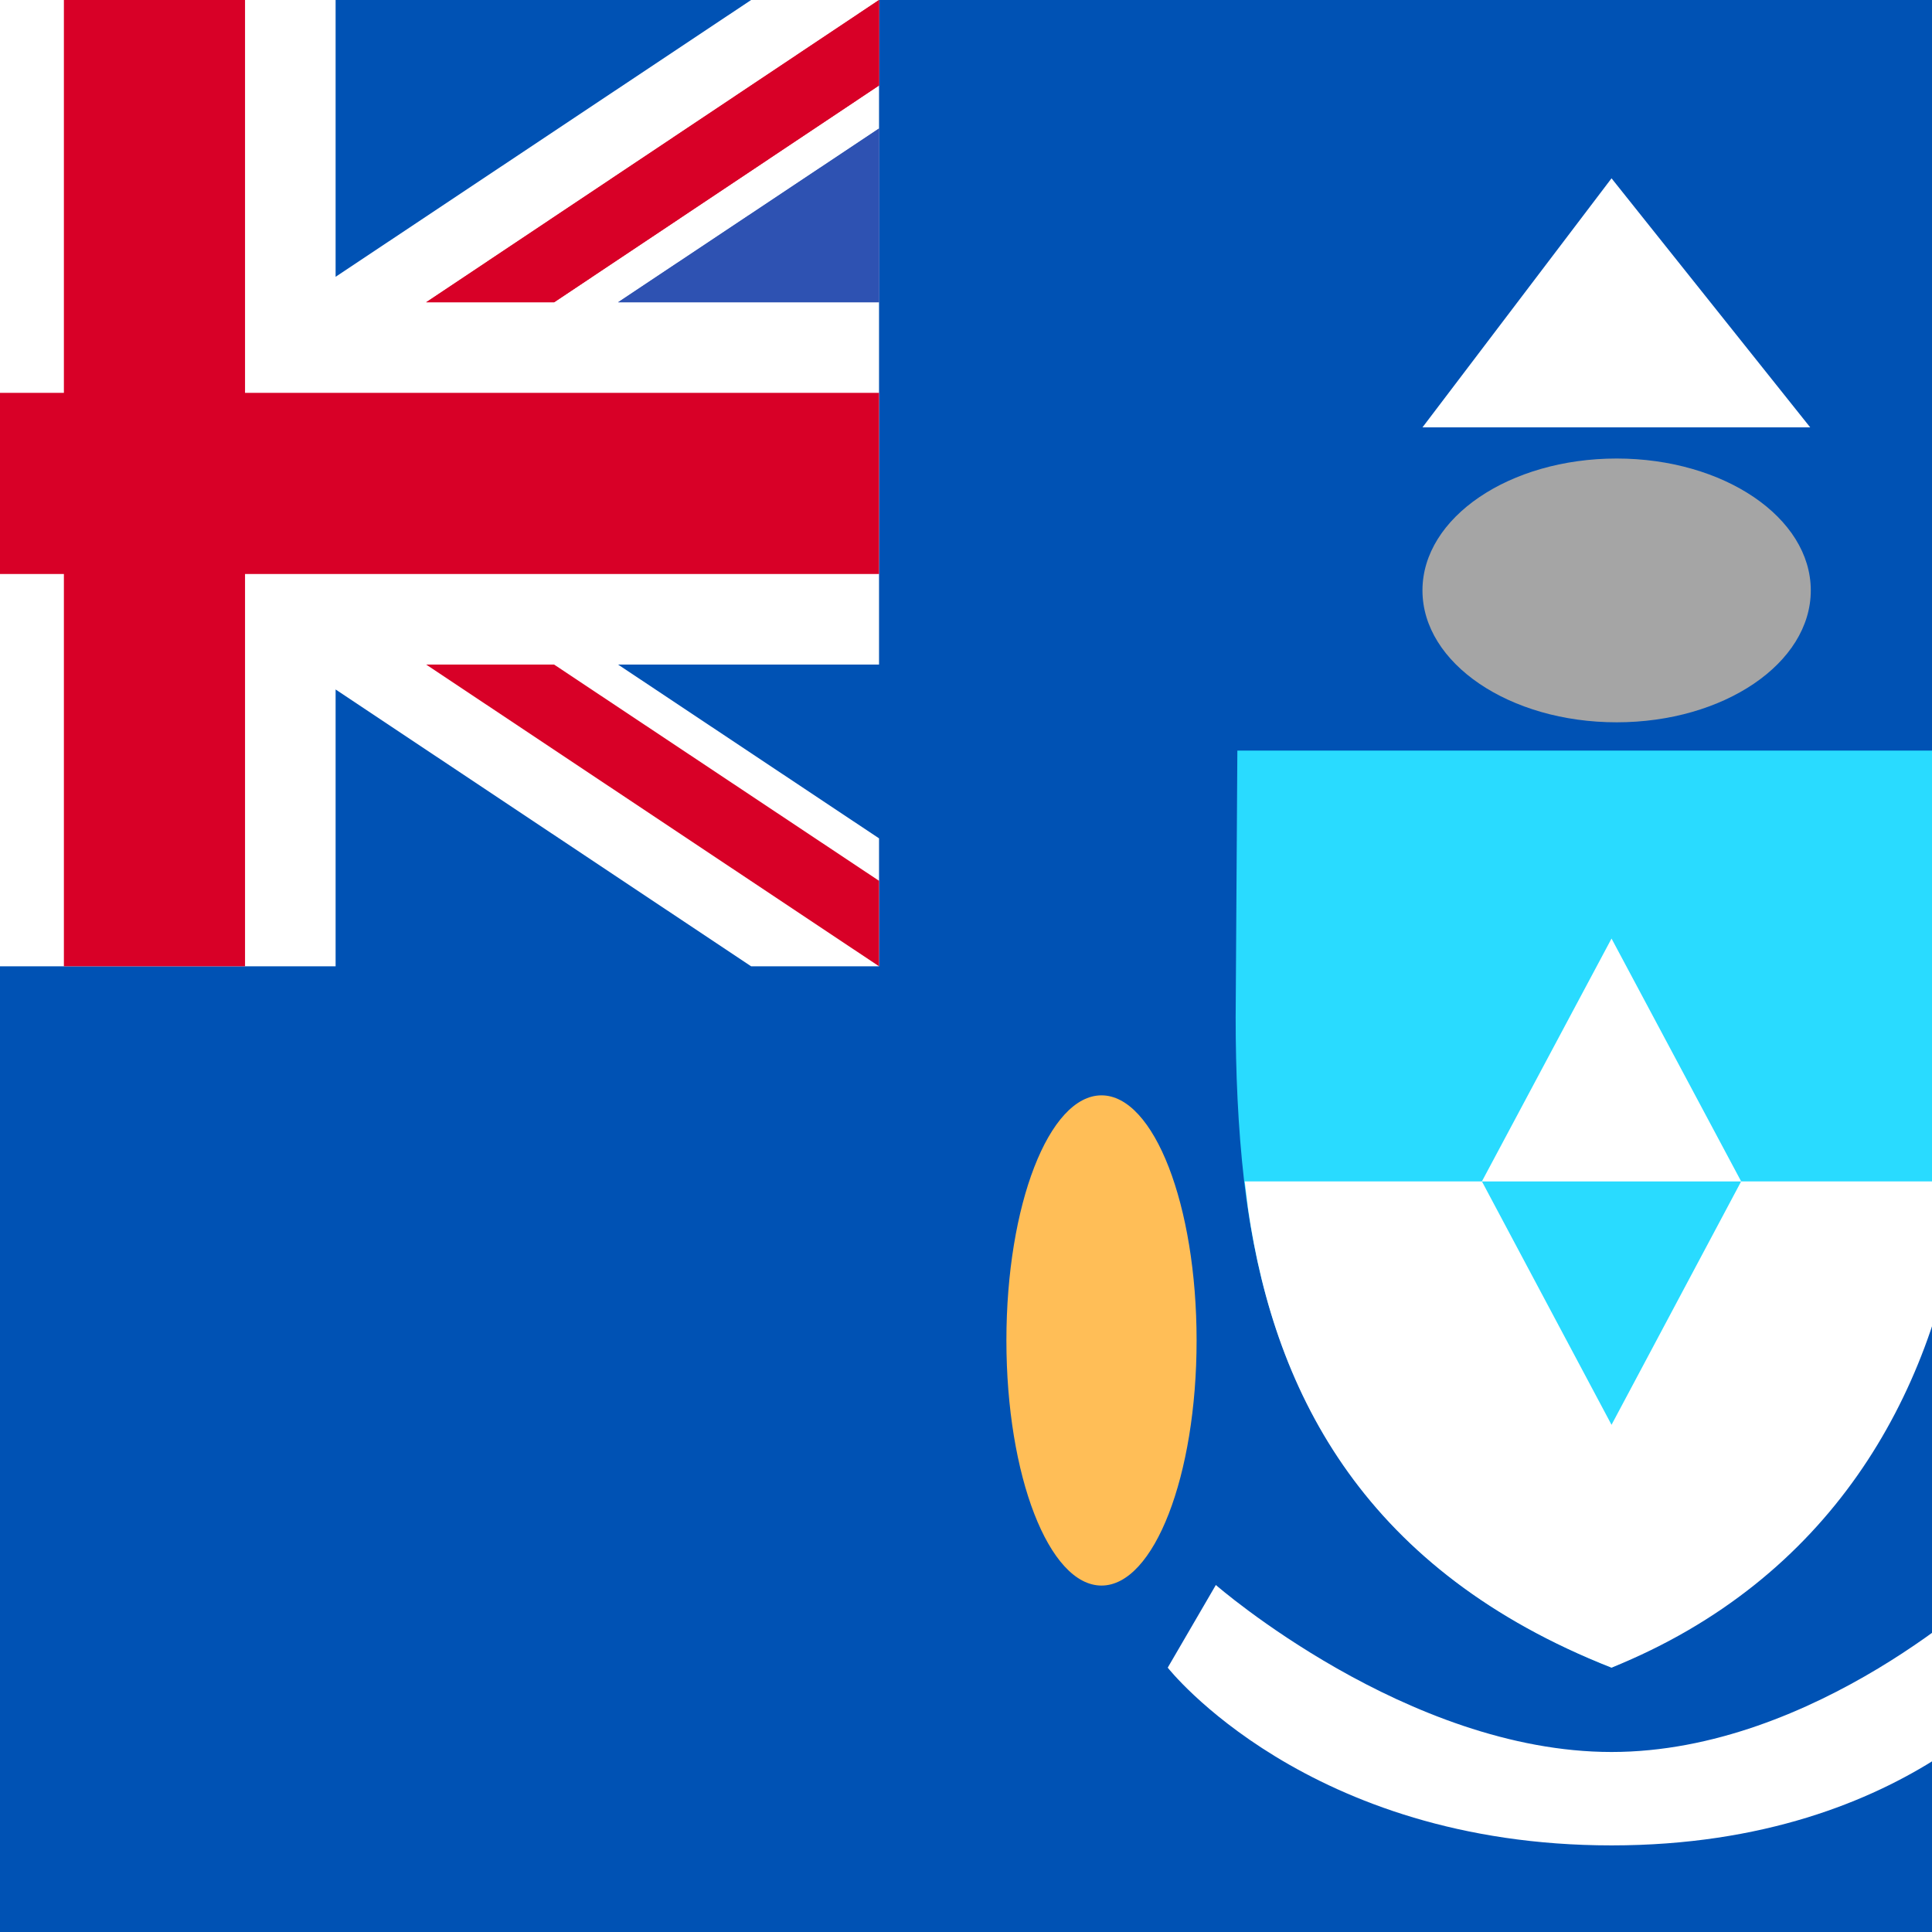
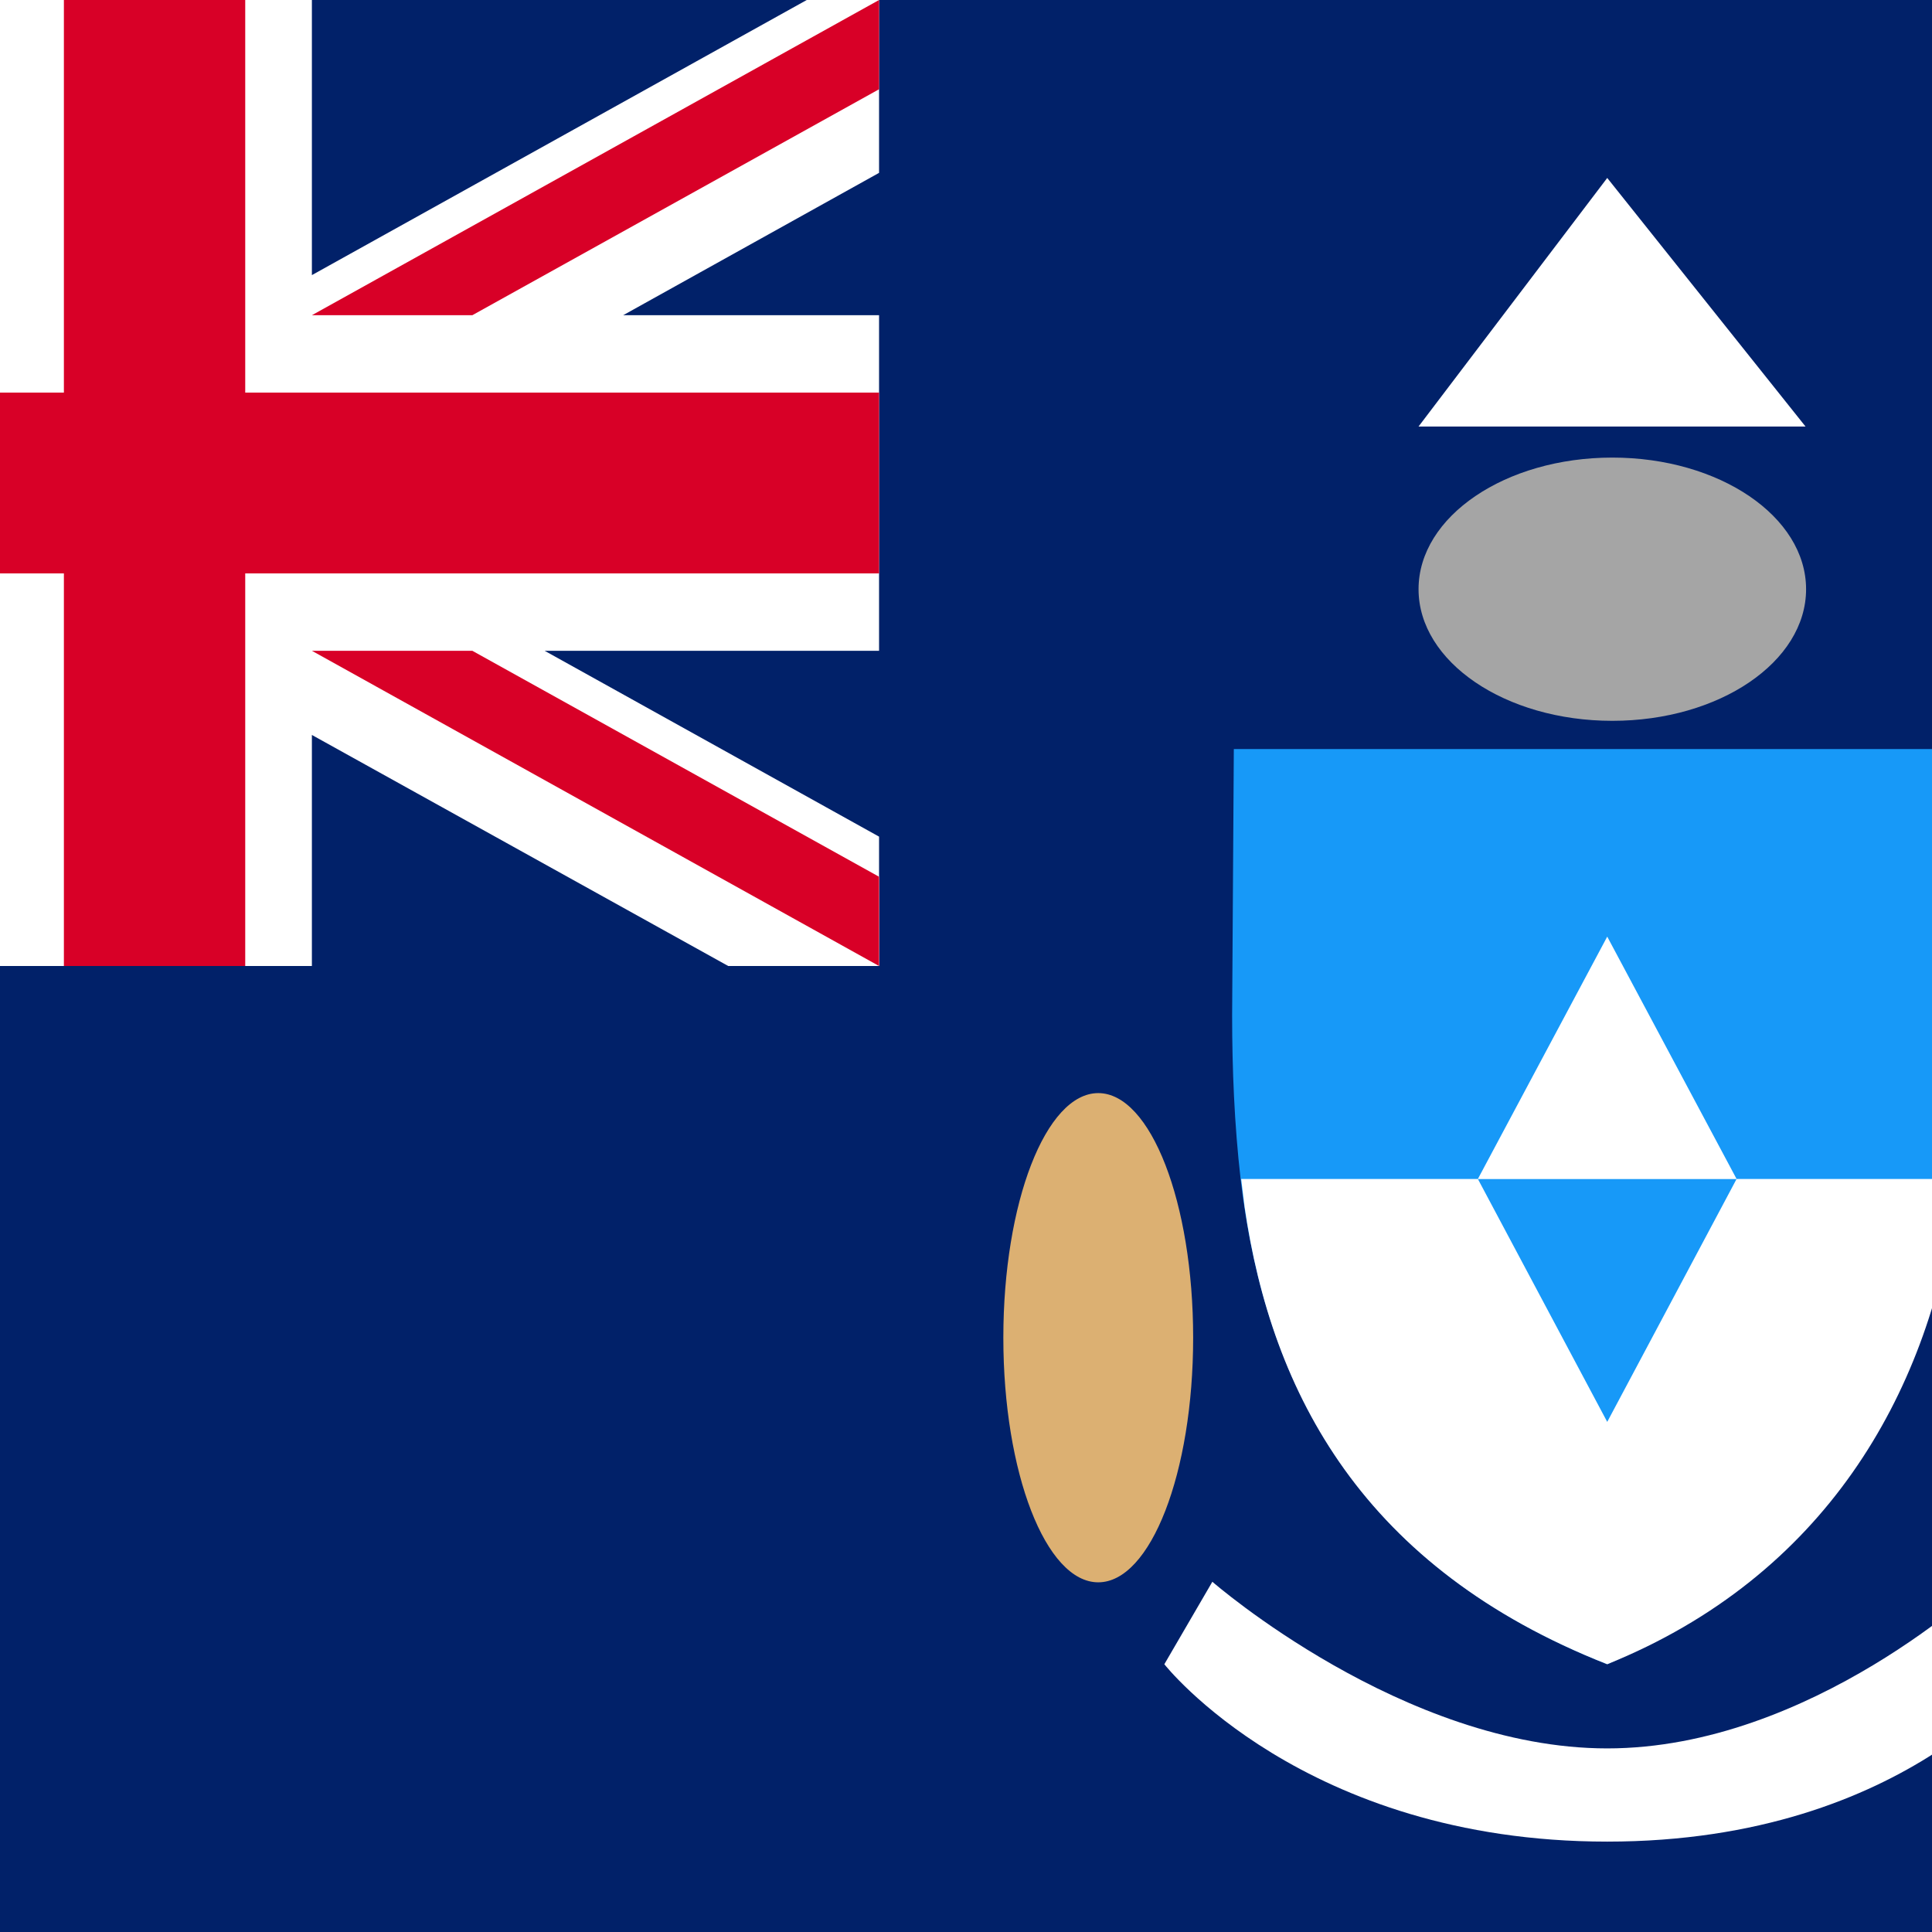
- <svg xmlns="http://www.w3.org/2000/svg" version="1.1" viewBox="100.713 0 341.3 341.3">
-   <rect fill="#0052B4" width="512" height="341.3" />
-   <polygon fill="#FFFFFF" points="256,0 256,117.4 209.9,117.4 256,148.1 256,170.7 233.4,170.7 160,121.8 160,170.7 96,170.7 96,121.8  22.6,170.7 0,170.7 0,148.1 46.1,117.4 0,117.4 0,53.4 46.1,53.4 0,22.7 0,0 22.6,0 96,48.9 96,0 160,0 160,48.9 233.4,0 " />
+ <svg xmlns="http://www.w3.org/2000/svg" version="1.1" viewBox="100.89 0 342 342">
+   <rect fill="#012169" width="513" height="342" />
  <g>
-     <polygon fill="#D80027" points="144,0 112,0 112,69.4 0,69.4 0,101.4 112,101.4 112,170.7 144,170.7 144,101.4 256,101.4 256,69.4   144,69.4  " />
-     <polygon fill="#D80027" points="0,0 0,15.1 57.4,53.4 80,53.4  " />
-     <polygon fill="#D80027" points="256,0 256,15.1 198.6,53.4 176,53.4  " />
-   </g>
-   <polygon fill="#2E52B2" points="256,22.7 256,53.4 209.9,53.4 " />
-   <g>
-     <polygon fill="#D80027" points="0,0 0,15.1 57.4,53.4 80,53.4  " />
-     <polygon fill="#D80027" points="256,0 256,15.1 198.6,53.4 176,53.4  " />
-   </g>
-   <polygon fill="#2E52B2" points="256,22.7 256,53.4 209.9,53.4 " />
-   <g>
-     <polygon fill="#D80027" points="0,170.7 0,155.6 57.4,117.4 80,117.4  " />
-     <polygon fill="#D80027" points="256,170.7 256,155.6 198.6,117.4 176,117.4  " />
+     <rect fill="#012169" width="256.5" height="171" />
+     <g fill="#FFFFFF">
+       <polygon points="256.5,0 256.5,30.6 211.2,55.8 256.5,55.8 256.5,115.2 197.3,115.2 256.5,148.1 256.5,171 229.8,171    156.1,130.1 156.1,171 100.4,171 100.4,122.3 12.8,171 0,171 0,140.4 45.3,115.2 0,115.2 0,55.8 59.2,55.8 0,22.9 0,0 26.7,0    100.4,40.9 100.4,0 156.1,0 156.1,48.7 243.7,0 " />
+       <polygon points="156.1,115.2 256.5,171 256.5,155.2 184.5,115.2 " />
+       <polygon points="100.4,55.8 0,0 0,15.8 72,55.8 " />
+     </g>
+     <g fill="#D80027">
+       <polygon points="144.3,0 112.2,0 112.2,69.5 0,69.5 0,101.5 112.2,101.5 112.2,171 144.3,171 144.3,101.5 256.5,101.5    256.5,69.5 144.3,69.5 " />
+       <polygon points="156.1,115.2 256.5,171 256.5,155.2 184.5,115.2  " />
+       <polygon points="72,115.2 0,155.2 0,171 0,171 100.4,115.2  " />
+       <polygon points="100.4,55.8 0,0 0,15.8 72,55.8  " />
+       <polygon points="184.5,55.8 256.5,15.8 256.5,0 256.5,0 156.1,55.8  " />
+     </g>
  </g>
  <g>
-     <path fill="#29DBFF" d="M448.9,169.5c0,9.6-0.3,29.6-1.4,39.2c-4.1,34.9-23.5,68.8-62.1,85.9c-45.3-17.9-60.8-51-64.9-85.9   c-1.1-9.6-1.5-19.4-1.5-29l0.3-47.1h129.2L448.9,169.5z" />
+     <path fill="#1799f8" d="M448.9,169.5c0,9.6-0.3,29.6-1.4,39.2c-4.1,34.9-23.5,68.8-62.1,85.9c-45.3-17.9-60.8-51-64.9-85.9   c-1.1-9.6-1.5-19.4-1.5-29l0.3-47.1h129.2L448.9,169.5z" />
+     <path fill="#FFFFFF" d="M447.5,208.7c-0.2,1.6-0.4,3.3-0.6,4.9c-4.8,33.1-22.9,65.4-61.5,81c-43.2-17-59.4-47.9-64.2-81   c-0.2-1.6-0.4-3.2-0.6-4.9" />
+     <polygon fill="#1799f8" points="385.4,251.7 362.5,208.7 408.3,208.7 " />
+     <polygon fill="#FFFFFF" points="385.4,165.8 362.5,208.7 408.3,208.7 " />
+     <ellipse fill="#dcb072" cx="474.8" cy="236.8" rx="16.8" ry="43.3" />
+     <ellipse fill="#dcb072" cx="295.3" cy="236.8" rx="16.8" ry="43.3" />
+     <polygon fill="#FFFFFF" points="385.4,31.5 352,75.5 420.5,75.5 " />
+     <path fill="#FFFFFF" d="M315.5,280c0,0,33.8,29.5,69.9,29.5s67.1-29.5,67.1-29.5l8.5,14.6c0,0-21.8,31.4-75.6,31.4S307,294.6,307,294.6   L315.5,280z" />
+     <ellipse fill="#A5A5A5" cx="386.3" cy="104.3" rx="34.3" ry="23.3" />
  </g>
-   <g>
-     <path fill="#FFFFFF" d="M447.5,208.7c-0.2,1.6-0.4,3.3-0.6,4.9c-4.8,33.1-22.9,65.4-61.5,81c-43.2-17-59.4-47.9-64.2-81   c-0.2-1.6-0.4-3.2-0.6-4.9" />
-   </g>
-   <polygon fill="#29DBFF" points="385.4,251.7 362.5,208.7 408.3,208.7 " />
-   <polygon fill="#FFFFFF" points="385.4,165.8 362.5,208.7 408.3,208.7 " />
-   <ellipse fill="#FFBE57" cx="474.8" cy="236.8" rx="16.8" ry="43.3" />
-   <ellipse fill="#FFBE57" cx="295.3" cy="236.8" rx="16.8" ry="43.3" />
-   <polygon fill="#FFFFFF" points="385.4,31.5 352,75.5 420.5,75.5 " />
-   <path fill="#FFFFFF" d="M315.5,280c0,0,33.8,29.5,69.9,29.5s67.1-29.5,67.1-29.5l8.5,14.6c0,0-21.8,31.4-75.6,31.4S307,294.6,307,294.6  L315.5,280z" />
-   <ellipse fill="#A5A5A5" cx="386.3" cy="104.3" rx="34.3" ry="23.3" />
</svg>
